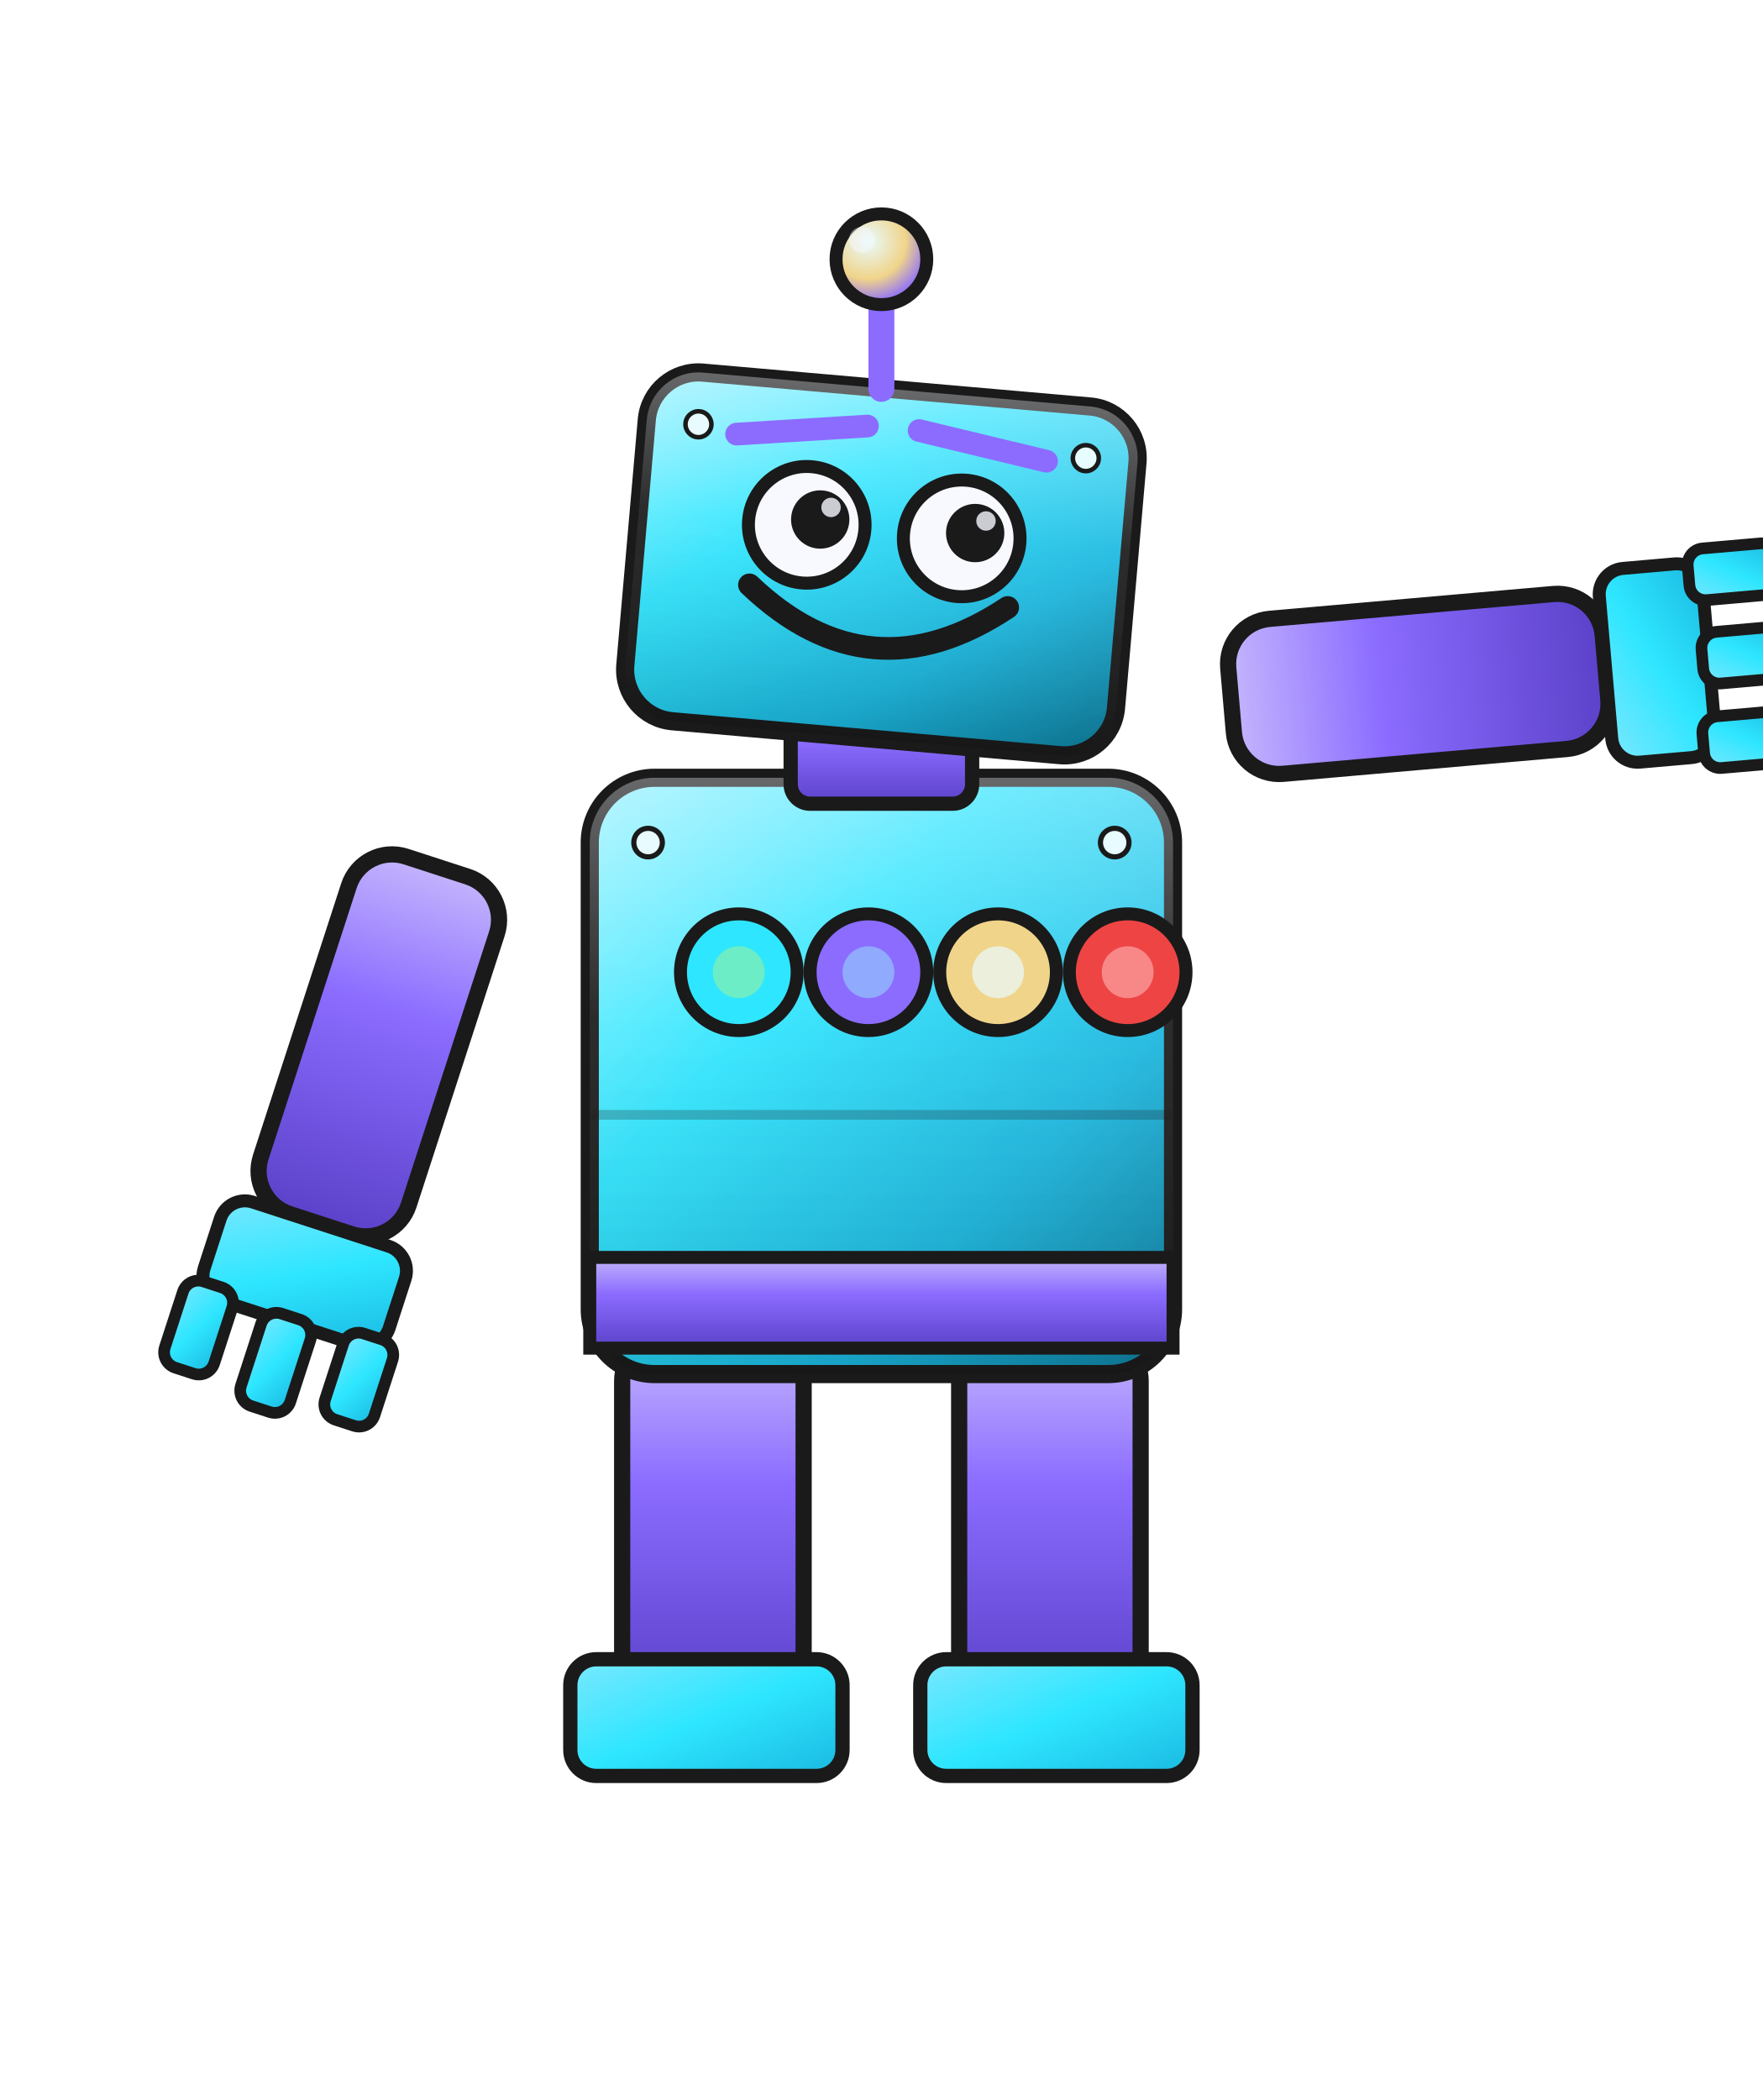
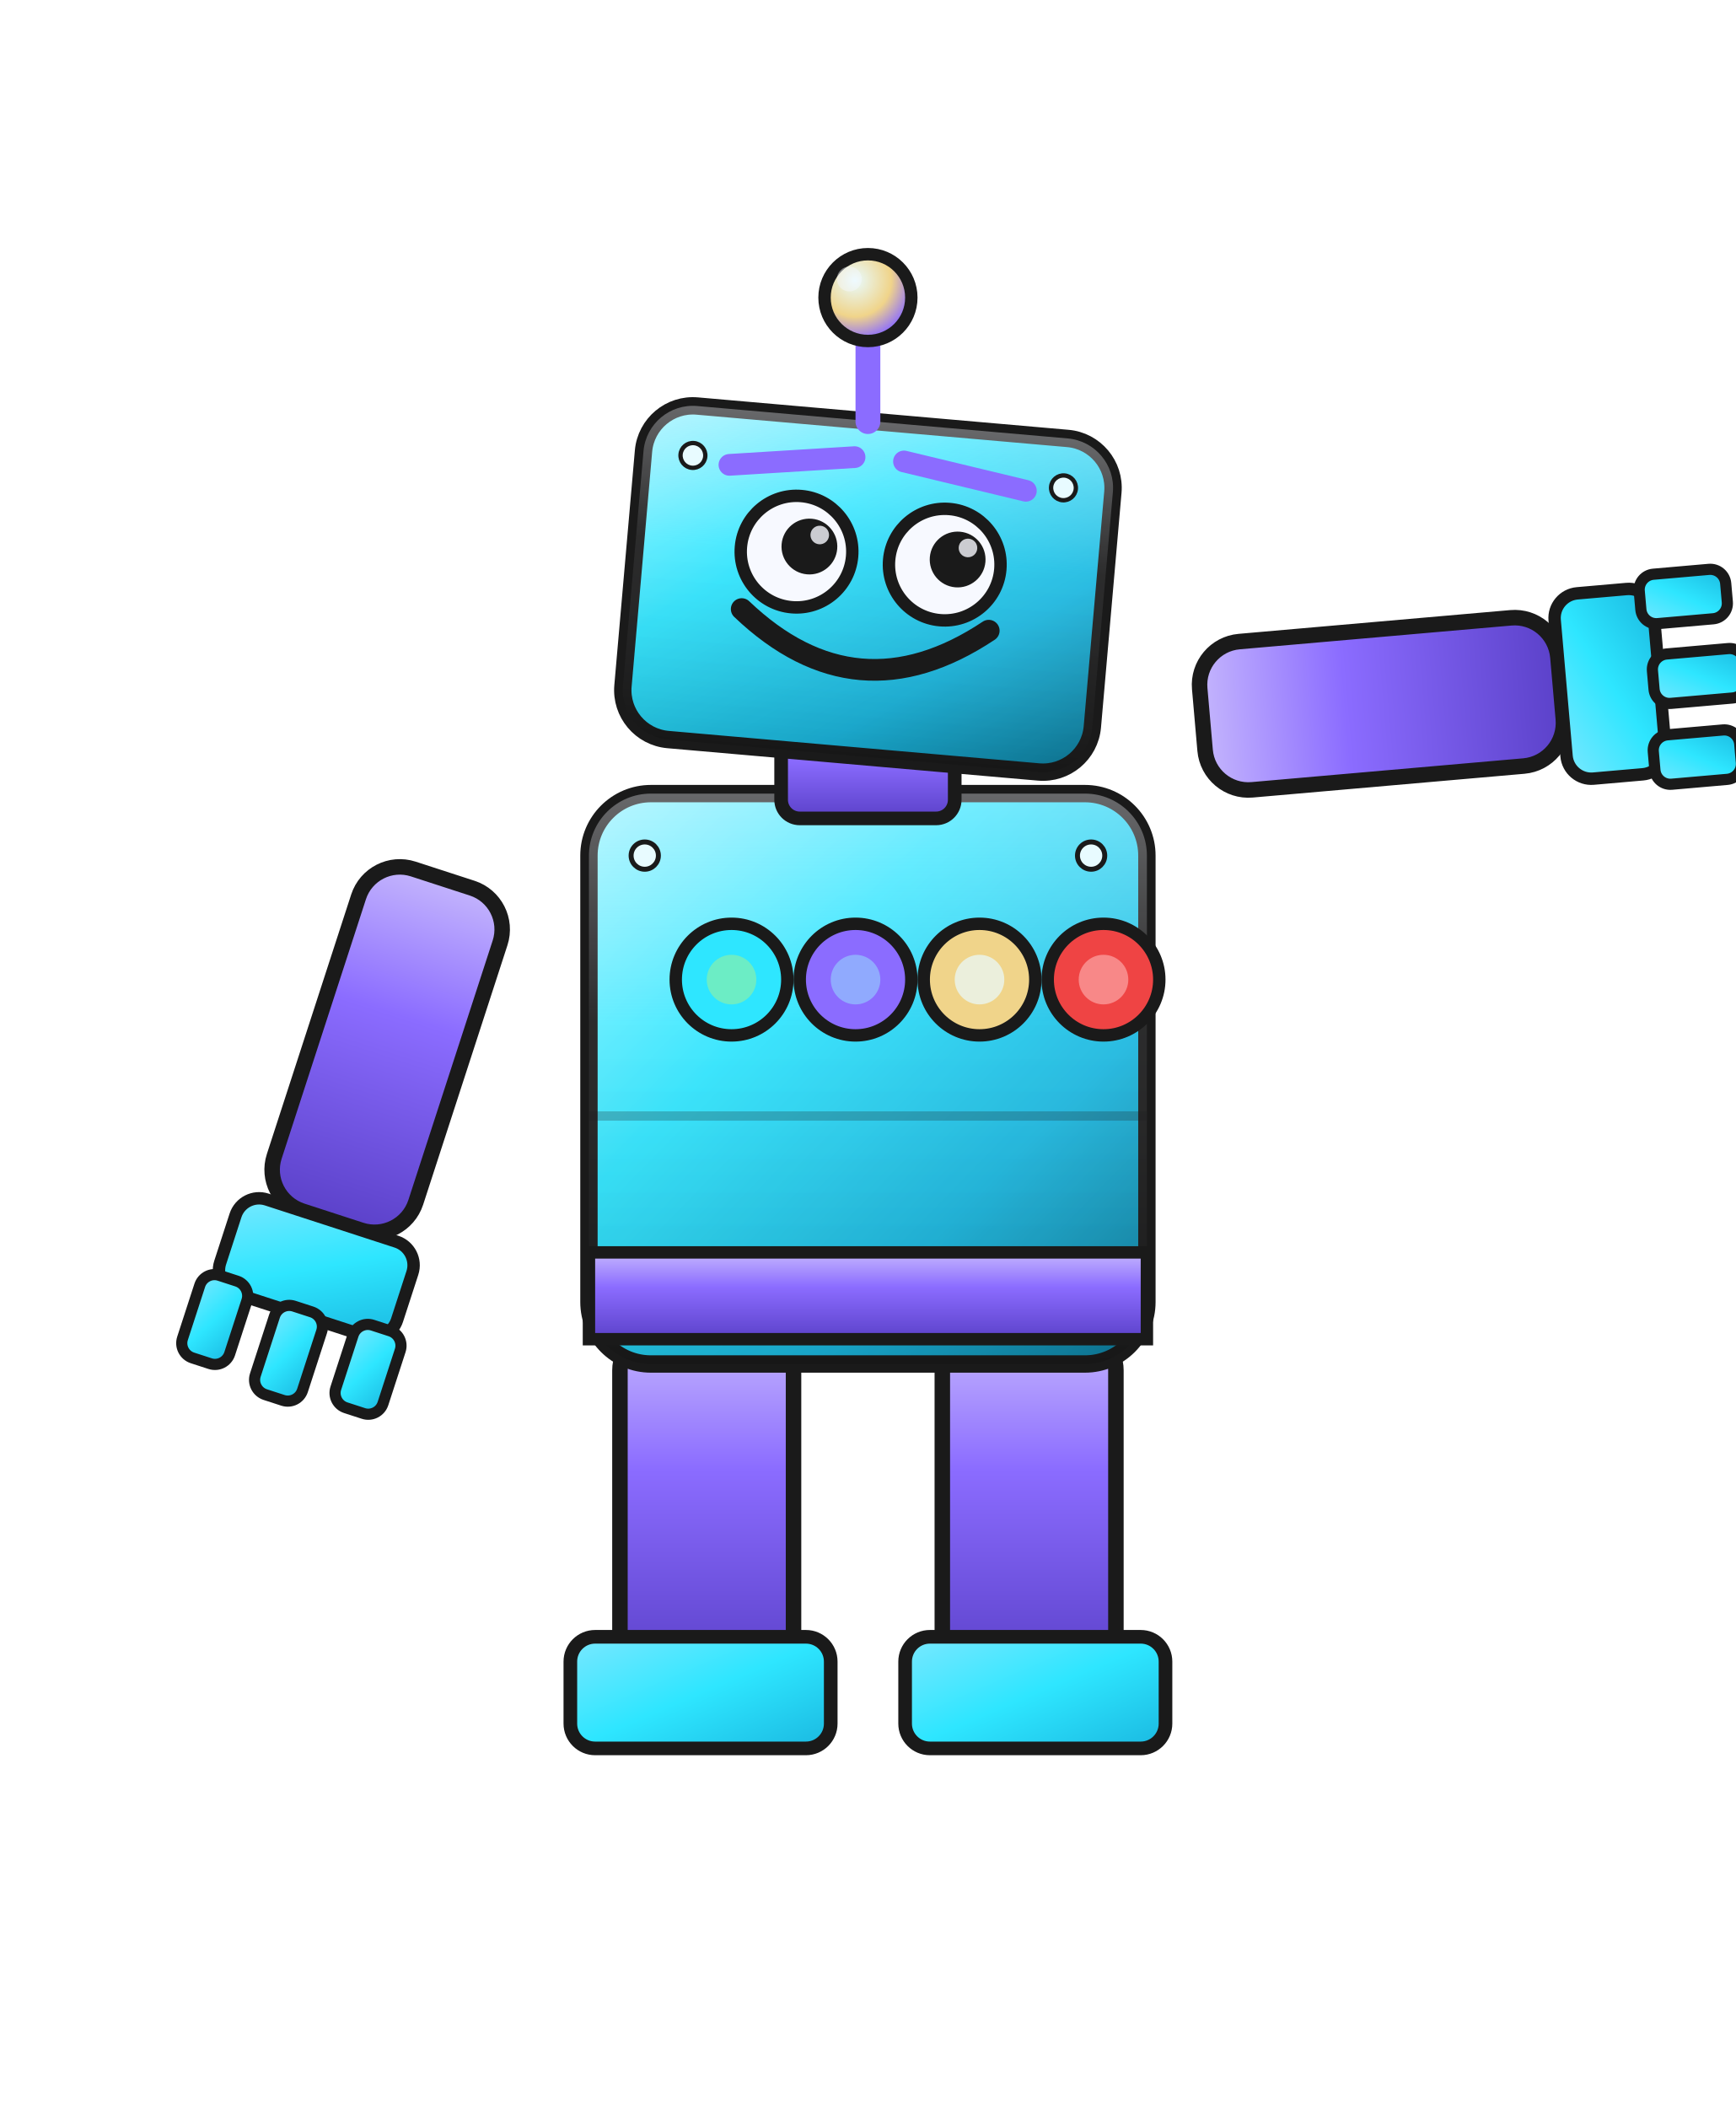
- <svg xmlns="http://www.w3.org/2000/svg" viewBox="-36 -32 272 324" overflow="visible" fill="none" role="img" aria-label="BertyBot waving">
+ <svg xmlns="http://www.w3.org/2000/svg" viewBox="-40 -40 280 340" overflow="visible" fill="none" role="img" aria-label="BertyBot waving">
  <defs>
    <linearGradient id="twwavingBody" x1="0%" y1="0%" x2="100%" y2="100%">
      <stop offset="0%" stop-color="#9af4ff" />
      <stop offset="35%" stop-color="#2ee6ff" />
      <stop offset="70%" stop-color="#1ab8e0" />
      <stop offset="100%" stop-color="#0d7a9a" />
    </linearGradient>
    <linearGradient id="twwavingRed" x1="0%" y1="0%" x2="0%" y2="100%">
      <stop offset="0%" stop-color="#c4b5fd" />
      <stop offset="40%" stop-color="#8b6cff" />
      <stop offset="100%" stop-color="#5b41c9" />
    </linearGradient>
    <linearGradient id="twwavingHand" x1="0%" y1="0%" x2="100%" y2="100%">
      <stop offset="0%" stop-color="#7ae8ff" />
      <stop offset="50%" stop-color="#2ee6ff" />
      <stop offset="100%" stop-color="#1ab8e0" />
    </linearGradient>
    <linearGradient id="twwavingShine" x1="0%" y1="0%" x2="0%" y2="100%">
      <stop offset="0%" stop-color="#f7f9ff" stop-opacity="0.35" />
      <stop offset="40%" stop-color="#f7f9ff" stop-opacity="0.08" />
      <stop offset="100%" stop-color="#000" stop-opacity="0.12" />
    </linearGradient>
    <radialGradient id="twwavingAnt" cx="35%" cy="30%" r="70%">
      <stop offset="0%" stop-color="#e8fbff" />
      <stop offset="60%" stop-color="#f0d48a" />
      <stop offset="100%" stop-color="#8b6cff" />
    </radialGradient>
  </defs>
  <g>
    <rect x="60" y="175" width="28" height="55" rx="6" fill="url(#twwavingRed)" stroke="#1a1a1a" stroke-width="2.5" />
    <rect x="112" y="175" width="28" height="55" rx="6" fill="url(#twwavingRed)" stroke="#1a1a1a" stroke-width="2.5" />
    <rect x="52" y="224" width="42" height="18" rx="4" fill="url(#twwavingHand)" stroke="#1a1a1a" stroke-width="2.2" />
    <rect x="106" y="224" width="42" height="18" rx="4" fill="url(#twwavingHand)" stroke="#1a1a1a" stroke-width="2.2" />
  </g>
  <g transform="translate(20,98) rotate(18)">
    <rect x="0" y="0" width="24" height="58" rx="7" fill="url(#twwavingRed)" stroke="#1a1a1a" stroke-width="2.5" />
    <g data-berty-hand="claw" transform="translate(-3,58)">
      <rect x="0" y="0" width="30" height="16" rx="4" fill="url(#twwavingHand)" stroke="#1a1a1a" stroke-width="2" />
      <rect x="-2" y="14" width="8" height="14" rx="2.5" fill="url(#twwavingHand)" stroke="#1a1a1a" stroke-width="1.8" />
      <rect x="11" y="15" width="8" height="15" rx="2.5" fill="url(#twwavingHand)" stroke="#1a1a1a" stroke-width="1.8" />
      <rect x="24" y="14" width="8" height="14" rx="2.5" fill="url(#twwavingHand)" stroke="#1a1a1a" stroke-width="1.8" />
    </g>
  </g>
  <g transform="translate(155,88) rotate(-95)">
    <rect x="0" y="0" width="24" height="58" rx="7" fill="url(#twwavingRed)" stroke="#1a1a1a" stroke-width="2.5" />
    <g data-berty-hand="claw" transform="translate(-3,58)">
      <rect x="0" y="0" width="30" height="16" rx="4" fill="url(#twwavingHand)" stroke="#1a1a1a" stroke-width="2" />
      <rect x="-2" y="14" width="8" height="14" rx="2.5" fill="url(#twwavingHand)" stroke="#1a1a1a" stroke-width="1.8" />
      <rect x="11" y="15" width="8" height="15" rx="2.5" fill="url(#twwavingHand)" stroke="#1a1a1a" stroke-width="1.8" />
      <rect x="24" y="14" width="8" height="14" rx="2.5" fill="url(#twwavingHand)" stroke="#1a1a1a" stroke-width="1.8" />
    </g>
  </g>
  <g>
    <rect x="55" y="88" width="90" height="92" rx="10" fill="url(#twwavingBody)" stroke="#1a1a1a" stroke-width="2.8" />
    <rect x="55" y="88" width="90" height="92" rx="10" fill="url(#twwavingShine)" />
    <line x1="55" y1="140" x2="145" y2="140" stroke="#1a1a1a" stroke-width="1.5" opacity="0.25" />
    <rect x="55" y="162" width="90" height="14" fill="url(#twwavingRed)" stroke="#1a1a1a" stroke-width="2" />
    <circle cx="64" cy="98" r="2.2" fill="#e8fbff" stroke="#1a1a1a" stroke-width="0.8" />
    <circle cx="136" cy="98" r="2.2" fill="#e8fbff" stroke="#1a1a1a" stroke-width="0.8" />
    <circle cx="78" cy="118" r="9" fill="#2ee6ff" stroke="#1a1a1a" stroke-width="2" />
    <circle cx="78" cy="118" r="4" fill="#86efac" opacity="0.7" />
    <circle cx="98" cy="118" r="9" fill="#8b6cff" stroke="#1a1a1a" stroke-width="2" />
    <circle cx="98" cy="118" r="4" fill="#93c5fd" opacity="0.7" />
    <circle cx="118" cy="118" r="9" fill="#f0d48a" stroke="#1a1a1a" stroke-width="2" />
    <circle cx="118" cy="118" r="4" fill="#e8fbff" opacity="0.7" />
    <circle cx="138" cy="118" r="9" fill="#ef4444" stroke="#1a1a1a" stroke-width="2" />
    <circle cx="138" cy="118" r="4" fill="#fca5a5" opacity="0.7" />
  </g>
  <rect x="86" y="76" width="28" height="16" rx="3" fill="url(#twwavingRed)" stroke="#1a1a1a" stroke-width="2.2" />
  <g transform="rotate(5 100 55)">
    <rect x="62" y="28" width="76" height="54" rx="8" fill="url(#twwavingBody)" stroke="#1a1a1a" stroke-width="2.8" />
    <rect x="62" y="28" width="76" height="54" rx="8" fill="url(#twwavingShine)" />
    <circle cx="70" cy="36" r="2" fill="#e8fbff" stroke="#1a1a1a" stroke-width="0.7" />
    <circle cx="130" cy="36" r="2" fill="#e8fbff" stroke="#1a1a1a" stroke-width="0.7" />
    <circle cx="88" cy="50" r="9" fill="#f7f9ff" stroke="#1a1a1a" stroke-width="2" />
    <circle cx="112" cy="50" r="9" fill="#f7f9ff" stroke="#1a1a1a" stroke-width="2" />
    <circle cx="90" cy="49" r="4.5" fill="#1a1a1a" />
    <circle cx="114" cy="49" r="4.5" fill="#1a1a1a" />
    <circle cx="91.5" cy="47" r="1.5" fill="#f7f9ff" opacity="0.8" />
    <circle cx="115.5" cy="47" r="1.5" fill="#f7f9ff" opacity="0.8" />
    <path d="M76 37 L96 34" stroke="#8b6cff" stroke-width="3.5" stroke-linecap="round" />
    <path d="M104 34 L124 37" stroke="#8b6cff" stroke-width="3.5" stroke-linecap="round" />
    <path d="M80 60 Q100 76 120 60" fill="none" stroke="#1a1a1a" stroke-width="3.5" stroke-linecap="round" />
  </g>
  <line x1="100" y1="28" x2="100" y2="12" stroke="#8b6cff" stroke-width="4" stroke-linecap="round" />
  <circle cx="100" cy="8" r="7" fill="url(#twwavingAnt)" stroke="#1a1a1a" stroke-width="2" />
  <circle cx="97" cy="5" r="2" fill="#f7f9ff" opacity="0.45" />
</svg>
